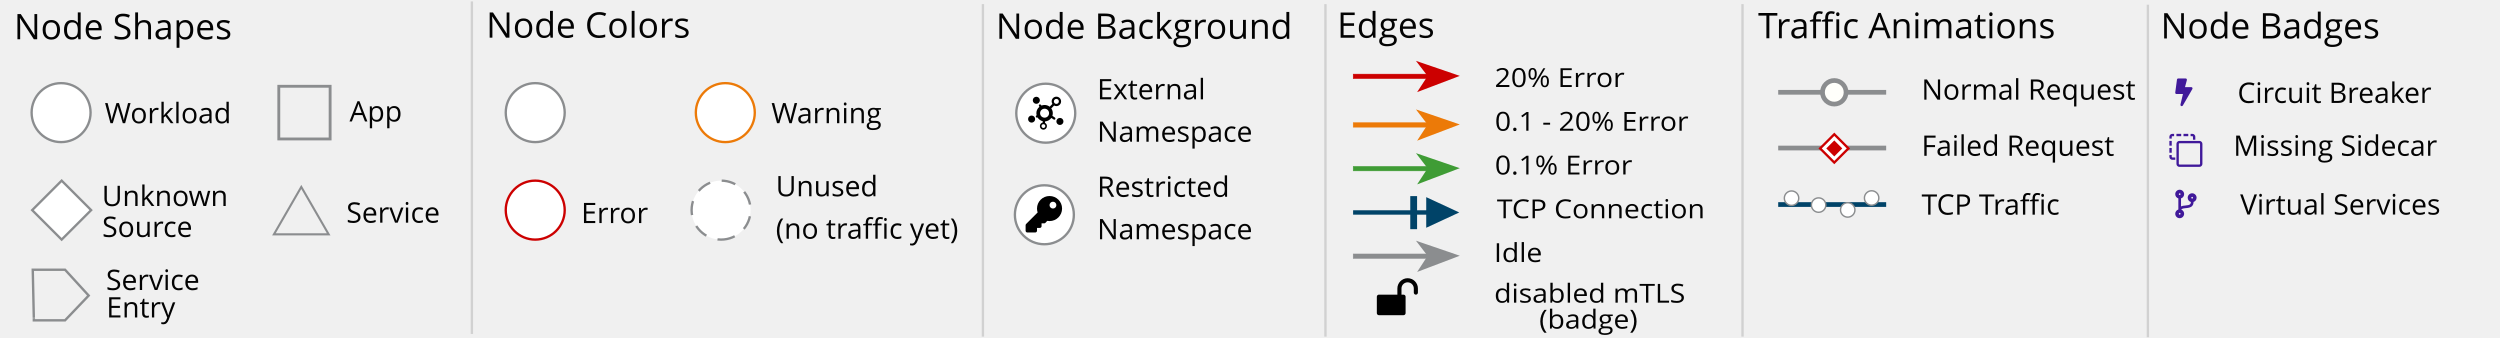
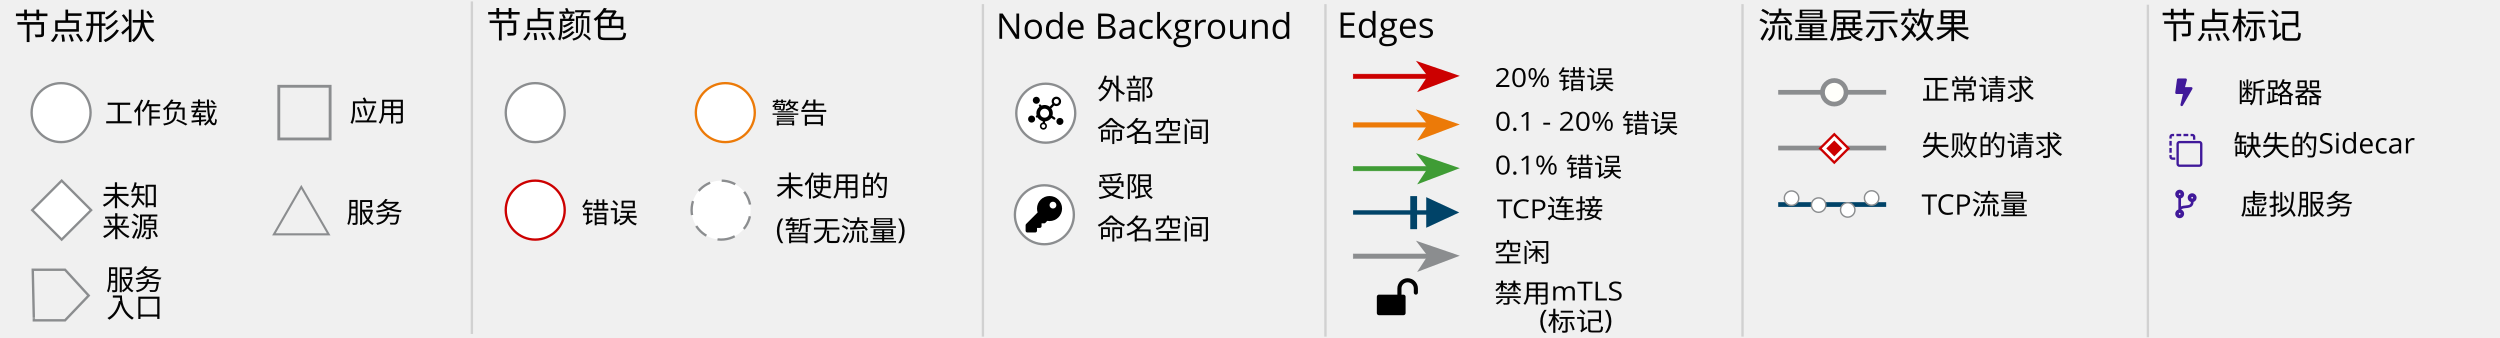
<svg xmlns="http://www.w3.org/2000/svg" width="1060" height="143" version="1.1" style="">
  <rect id="backgroundrect" width="100%" height="100%" x="0" y="0" fill="none" stroke="none" />
  <defs id="defs14">
    <marker orient="auto" refY="0" refX="0" id="TriangleOutL" style="overflow:visible">
      <path id="path2196" d="M 5.77,0 -2.88,5 V -5 Z" style="fill:#000000;fill-opacity:1;fill-rule:evenodd;stroke:#000000;stroke-width:1pt;stroke-opacity:1" transform="scale(0.8)" />
    </marker>
    <marker orient="auto" refY="0" refX="0" id="Arrow1Sstart" style="overflow:visible">
      <path id="path1281" d="M1.2,0 L2.2,-1 L-1.3,0 L2.2,1 z" style="fill:#000000;fill-opacity:1;fill-rule:evenodd;stroke:#000000;stroke-width:1pt;stroke-opacity:1" />
    </marker>
    <marker orient="auto" refY="0" refX="0" id="Arrow1Lend" style="overflow:visible">
      <path id="path1272" d="M-10,0 L-14,4 L1.4901161193847656e-7,0 L-14,-4 z" style="fill:#000000;fill-opacity:1;fill-rule:evenodd;stroke:#000000;stroke-width:1pt;stroke-opacity:1" />
    </marker>
  </defs>
  <flowRoot xml:space="preserve" id="flowRoot2038" style="font-style:normal;font-weight:normal;font-size:40px;line-height:1.25;font-family:sans-serif;letter-spacing:0px;word-spacing:0px;fill:#000000;fill-opacity:1;stroke:none">
    <flowRegion id="flowRegion2040">
      <rect id="rect2042" width="169.172" height="184.268" x="587.438" y="-10.187" />
    </flowRegion>
    <flowPara id="flowPara2044" />
  </flowRoot>
  <g class="currentLayer" style="">
    <path d="m 738.824,2.243 v 140" id="Line-4" style="fill:none;fill-rule:evenodd;stroke:#d1d1d1;stroke-width:1;stroke-linecap:square" />
    <path d="m 416.763,2.243 v 140" id="path17" style="fill:none;fill-rule:evenodd;stroke:#d1d1d1;stroke-width:1;stroke-linecap:square" />
    <path d="M 200.077,1.105 V 141.105" id="path19" style="fill:none;fill-rule:evenodd;stroke:#d1d1d1;stroke-width:1;stroke-linecap:square" />
    <circle id="Oval-7" cx="226.934" cy="47.751" r="12.5" style="fill:#ffffff;fill-rule:evenodd;stroke:#8b8d8f;stroke-width:1" />
    <g style="fill:none;fill-rule:evenodd;stroke:none;stroke-width:1" id="Group-9">
      <text style="font-weight:normal;font-size:12px;font-family:OpenSans, 'Open Sans';fill:#030303" line-spacing="18" font-weight="normal" font-size="12" id="Warning" y="35.251" x="295.031">
-         <tspan id="tspan26" y="52.251" x="327.031">Warning</tspan>
+         <tspan id="tspan26" y="52.251" x="327.031">警告</tspan>
      </text>
      <circle style="fill:#ffffff;stroke:#ec7a08" r="12.5" cy="47.751" cx="307.531" id="circle29" />
    </g>
    <g style="fill:none;fill-rule:evenodd;stroke:none;stroke-width:1" id="Group-10">
      <text style="font-weight:normal;font-size:12px;font-family:OpenSans, 'Open Sans';fill:#030303" line-spacing="18" font-weight="normal" font-size="12" id="Error" y="76.592" x="214.434">
-         <tspan id="tspan32" y="94.592" x="246.434">Error</tspan>
+         <tspan id="tspan32" y="94.592" x="246.434">错误</tspan>
      </text>
      <circle style="fill:#ffffff;stroke:#cc0000" r="12.5" cy="89.092" cx="226.934" id="circle35" />
    </g>
    <text id="Unused-(no-traffic-y" font-size="12" font-weight="normal" line-spacing="18" style="font-weight:normal;font-size:12px;font-family:OpenSans, 'Open Sans';fill:#030303;fill-rule:evenodd;stroke:none;stroke-width:1" x="295.927" y="70.209">
-       <tspan x="328.927" y="83.209" id="tspan38">Unused</tspan>
-       <tspan x="328.927" y="101.209" id="tspan40">(no traffic yet)</tspan>
+       <tspan x="328.927" y="83.209" id="tspan38">未使用的</tspan>
+       <tspan x="328.927" y="101.209" id="tspan40">(暂无流量)</tspan>
    </text>
    <path d="m 305.74,101.592 c 6.904,0 12.5,-5.596 12.5,-12.5 0,-6.904 -5.596,-12.5 -12.5,-12.5 -6.904,0 -12.5,5.596 -12.5,12.5 0,6.904 5.596,12.5 12.5,12.5 z" id="path43" style="fill:#ffffff;fill-rule:evenodd;stroke:#8b8d8f;stroke-width:1;stroke-dasharray:6, 5" />
    <text style="font-weight:normal;font-size:12px;font-family:OpenSans, 'Open Sans';fill:#030303;fill-rule:evenodd;stroke:none;stroke-width:1" line-spacing="18" font-weight="normal" font-size="12" id="text447" x="432.216" y="29.111">
-       <tspan id="tspan443" y="42.111" x="465.216">External</tspan>
-       <tspan id="tspan445" y="60.111" x="465.216">Namespace</tspan>
+       <tspan id="tspan443" y="42.111" x="465.216">外部</tspan>
+       <tspan id="tspan445" y="60.111" x="465.216">命名空间</tspan>
    </text>
    <text id="Node-Colors" font-size="15" font-weight="500" line-spacing="10" style="font-weight:500;font-size:15px;font-family:OpenSans-Semibold, 'Open Sans';fill:#030303;fill-rule:evenodd;stroke:none;stroke-width:1" x="-117.85" y="-0.015">
-       <tspan x="206.15" y="15.985" id="tspan47">Node Colors</tspan>
+       <tspan x="206.15" y="15.985" id="tspan47">节点颜色</tspan>
    </text>
    <text id="Edges" font-size="15" font-weight="500" line-spacing="10" style="font-weight:500;font-size:15px;font-family:OpenSans-Semibold, 'Open Sans';fill:#030303;fill-rule:evenodd;stroke:none;stroke-width:1" x="-0.042" y="0.004">
      <tspan x="566.958" y="16.004" id="tspan51">Edges</tspan>
    </text>
    <text y="25.776" x="551.578" style="font-weight:normal;font-size:11.558px;font-family:OpenSans, 'Open Sans';fill:#030303;fill-rule:evenodd;stroke:none;stroke-width:0.963" line-spacing="18" font-weight="normal" font-size="12" id="&gt;-20%-Error" transform="scale(1.038369,0.9630486)">
-       <tspan id="tspan58" y="38.297" x="610.331" style="stroke-width:0.963">20% Error</tspan>
+       <tspan id="tspan58" y="38.297" x="610.331" style="stroke-width:0.963">20% 错误</tspan>
    </text>
    <text y="25.776" x="551.663" style="font-weight:normal;font-size:11.558px;font-family:OpenSans, 'Open Sans';fill:#030303;fill-rule:evenodd;stroke:none;stroke-width:0.963" line-spacing="18" font-weight="normal" font-size="12" id="0.1---20%-Error" transform="scale(1.038369,0.9630486)">
-       <tspan id="tspan61" y="57.56" x="610.415" style="stroke-width:0.963">0.1 - 20% Error</tspan>
+       <tspan id="tspan61" y="57.56" x="610.415" style="stroke-width:0.963">0.1 - 20% 错误</tspan>
    </text>
    <text y="25.776" x="551.663" style="font-weight:normal;font-size:11.558px;font-family:OpenSans, 'Open Sans';fill:#030303;fill-rule:evenodd;stroke:none;stroke-width:0.963" line-spacing="18" font-weight="normal" font-size="12" id="&lt;-0.1%-Error" transform="scale(1.038369,0.9630486)">
-       <tspan id="tspan64" y="76.823" x="610.415" style="stroke-width:0.963">0.1% Error</tspan>
+       <tspan id="tspan64" y="76.823" x="610.415" style="stroke-width:0.963">0.1% 错误</tspan>
    </text>
    <text y="25.776" x="551.29" style="font-weight:normal;font-size:11.558px;font-family:OpenSans, 'Open Sans';fill:#030303;fill-rule:evenodd;stroke:none;stroke-width:0.963" line-spacing="18" font-weight="normal" font-size="12" id="Idle" transform="scale(1.038369,0.9630486)">
-       <tspan id="tspan67" y="115.35" x="610.043" style="stroke-width:0.963">Idle</tspan>
+       <tspan id="tspan67" y="115.35" x="610.043" style="stroke-width:0.963">空闲</tspan>
    </text>
    <text y="25.776" x="552.458" style="font-weight:normal;font-size:11.558px;font-family:OpenSans, 'Open Sans';fill:#030303;fill-rule:evenodd;stroke:none;stroke-width:0.963" line-spacing="18" font-weight="normal" font-size="12" id="TCP-Connection" transform="scale(1.038369,0.9630486)">
-       <tspan id="tspan70" y="96.087" x="611.211" style="stroke-width:0.963">TCP Connection</tspan>
+       <tspan id="tspan70" y="96.087" x="611.211" style="stroke-width:0.963">TCP连接</tspan>
    </text>
    <text id="Traffic-Animations" font-size="15" font-weight="500" line-spacing="10" style="font-weight:500;font-size:15px;font-family:OpenSans-Semibold, 'Open Sans';fill:#030303;fill-rule:evenodd;stroke:none;stroke-width:1" x="-10.564" y="0.228">
-       <tspan x="745.436" y="16.228" id="tspan79">Traffic Animations</tspan>
+       <tspan x="745.436" y="16.228" id="tspan79">流量展示效果</tspan>
    </text>
    <g id="g1254">
      <text y="29.251" x="754.733" id="Normal-Request" font-size="12" font-weight="normal" line-spacing="18" style="font-weight:normal;font-size:12px;font-family:OpenSans, 'Open Sans';fill:#030303;fill-rule:evenodd;stroke:none;stroke-width:1">
-         <tspan x="814.733" y="42.251" id="tspan82">Normal Request</tspan>
+         <tspan x="814.733" y="42.251" id="tspan82">正常请求</tspan>
      </text>
      <path d="m754.957,39.134 h43.776 " id="path88" style="fill:none;fill-rule:evenodd;stroke:#8b8d8f;stroke-width:2;stroke-linecap:square;stroke-opacity:1" />
      <circle id="Oval-3" cx="777.733" cy="39.134" r="5" style="fill:#fffffb;fill-opacity:1;fill-rule:evenodd;stroke:#8b8d8f;stroke-width:2;stroke-miterlimit:4;stroke-dasharray:none;stroke-opacity:1" />
    </g>
    <text y="37.251" x="13.402" id="App/Workload" font-size="12" font-weight="normal" line-spacing="18" style="font-weight:normal;font-size:12px;font-family:OpenSans, 'Open Sans';fill:#030303;fill-rule:evenodd;stroke:none;stroke-width:1">
-       <tspan x="44.402" y="52.251" id="tspan95">Workload</tspan>
+       <tspan x="44.402" y="52.251" id="tspan95">工作负载</tspan>
    </text>
    <circle style="fill:#ffffff;fill-rule:evenodd;stroke:#8b8d8f;stroke-width:1" r="12.5" cy="47.994" cx="443.403" id="circle2046" />
    <text x="117.185" id="App/Workload-(Extern" font-size="12" font-weight="normal" line-spacing="18" style="font-weight:normal;font-size:12px;font-family:OpenSans, 'Open Sans';fill:#030303;fill-rule:evenodd;stroke:none;stroke-width:1" y="38.506">
-       <tspan x="148.185" y="51.506" id="tspan100">App</tspan>
+       <tspan x="148.185" y="51.506" id="tspan100">应用</tspan>
    </text>
    <g id="g1210">
      <text y="87.355" x="43.191" style="font-style:normal;font-variant:normal;font-weight:normal;font-stretch:normal;font-size:12px;font-family:OpenSans, 'Open Sans';-inkscape-font-specification:'OpenSans, Open Sans, Normal';font-variant-ligatures:normal;font-variant-caps:normal;font-variant-numeric:normal;font-feature-settings:normal;text-align:start;writing-mode:lr-tb;text-anchor:start;fill:#030303;fill-rule:evenodd;stroke:none;stroke-width:1" line-spacing="18" font-weight="normal" font-size="12" id="Traffic-Source">
-         <tspan id="tspan379" x="43.191" y="87.355">Unknown</tspan>
+         <tspan id="tspan379" x="43.191" y="87.355">未知</tspan>
      </text>
      <text id="text1105-4" y="134.607" x="45.115" style="font-style:normal;font-variant:normal;font-weight:normal;font-stretch:normal;font-size:12px;font-family:OpenSans, 'Open Sans';-inkscape-font-specification:'OpenSans, Open Sans, Normal';font-variant-ligatures:normal;font-variant-caps:normal;font-variant-numeric:normal;font-feature-settings:normal;text-align:start;writing-mode:lr-tb;text-anchor:start;fill:#030303;fill-rule:evenodd;stroke:none;stroke-width:1" line-spacing="18" font-weight="normal" font-size="12">
-         <tspan id="tspan407" x="45.115" y="134.607">Entry</tspan>
+         <tspan id="tspan407" x="45.115" y="134.607">入口</tspan>
      </text>
      <text y="100.461" x="43.306" style="font-style:normal;font-variant:normal;font-weight:normal;font-stretch:normal;font-size:12px;font-family:OpenSans, 'Open Sans';-inkscape-font-specification:'OpenSans, Open Sans, Normal';font-variant-ligatures:normal;font-variant-caps:normal;font-variant-numeric:normal;font-feature-settings:normal;text-align:start;writing-mode:lr-tb;text-anchor:start;fill:#030303;fill-rule:evenodd;stroke:none;stroke-width:1" line-spacing="18" font-weight="normal" font-size="12" id="Traffic-Source-6">
-         <tspan id="tspan379-6" x="43.306" y="100.461">Source</tspan>
+         <tspan id="tspan379-6" x="43.306" y="100.461">来源</tspan>
      </text>
    </g>
    <text id="Node-Shapes" font-size="15" font-weight="500" line-spacing="10" style="font-weight:500;font-size:15px;font-family:OpenSans-Semibold, 'Open Sans';fill:#030303;fill-rule:evenodd;stroke:none;stroke-width:1" x="5.925" y="0.657">
-       <tspan x="5.925" y="16.657" id="tspan121">Node Shapes</tspan>
+       <tspan x="5.925" y="16.657" id="tspan121">节点形状</tspan>
    </text>
    <path d="m139.969,58.92 l-21.757,0 l0,-22.337 l21.757,0 z" id="path1261" style="fill:none;fill-opacity:1;fill-rule:evenodd;stroke:#8b8d8f;stroke-width:1.214;stroke-opacity:1" />
    <g id="g1164">
      <text style="font-weight:normal;font-size:12px;font-family:OpenSans, 'Open Sans';fill:#030303;fill-rule:evenodd;stroke:none;stroke-width:1" line-spacing="18" font-weight="normal" font-size="12" id="Service" x="112.841" y="74.425">
-         <tspan id="tspan108" y="94.425" x="146.841">Service</tspan>
+         <tspan id="tspan108" y="94.425" x="146.841">服务</tspan>
      </text>
      <path style="fill:none;fill-opacity:1;stroke:#8b8d8f;stroke-width:0.887;stroke-opacity:1" d="m127.747,79.265 l11.603,20.097 l-23.206,0 z" id="path132" />
    </g>
    <text y="0.452" x="98.273" style="font-weight:500;font-size:15px;font-family:OpenSans-Semibold, 'Open Sans';fill:#030303;fill-rule:evenodd;stroke:none;stroke-width:1" line-spacing="10" font-weight="500" font-size="15" id="text2036">
      <tspan id="tspan2034" y="16.452" x="422.273" style="font-style:normal;font-variant:normal;font-weight:normal;font-stretch:normal;font-family:'Open Sans';-inkscape-font-specification:'Open Sans'">Node Background</tspan>
    </text>
    <path style="fill:none;fill-rule:evenodd;stroke:#d1d1d1;stroke-width:1;stroke-linecap:square" id="path137" d="m 561.987,2.243 v 140" />
    <g id="g1172">
      <path style="fill:#004368;fill-rule:nonzero;stroke:none;stroke-width:0.963" d="m618.721,90.081 l-14.002,-6.493 v12.986 zm-44.005,0.928 h31.004 h1 v-1.855 h-1 h-31.004 h-1 v1.855 z" id="Line" />
      <path d="M599.399,84.595 V95.726 " id="Line-2-7" style="fill:none;fill-rule:evenodd;stroke:#004368;stroke-width:2.889;stroke-linecap:square" />
    </g>
    <g style="fill:none;fill-rule:evenodd;stroke:none;stroke-width:1" id="g1839">
      <path style="color:#000000;font-style:normal;font-variant:normal;font-weight:normal;font-stretch:normal;font-size:medium;line-height:normal;font-family:sans-serif;font-variant-ligatures:normal;font-variant-position:normal;font-variant-caps:normal;font-variant-numeric:normal;font-variant-alternates:normal;font-feature-settings:normal;text-indent:0;text-align:start;text-decoration:none;text-decoration-line:none;text-decoration-style:solid;text-decoration-color:#000000;letter-spacing:normal;word-spacing:normal;text-transform:none;writing-mode:lr-tb;direction:ltr;text-orientation:mixed;dominant-baseline:auto;baseline-shift:baseline;text-anchor:start;white-space:normal;shape-padding:0;clip-rule:nonzero;display:inline;overflow:visible;visibility:visible;opacity:1;isolation:auto;mix-blend-mode:normal;color-interpolation:sRGB;color-interpolation-filters:linearRGB;solid-color:#000000;solid-opacity:1;vector-effect:none;fill:#cc0000;fill-opacity:1;fill-rule:nonzero;stroke:#cc0000;stroke-width:0.2;stroke-linecap:butt;stroke-linejoin:miter;stroke-miterlimit:4;stroke-dasharray:none;stroke-dashoffset:2.9;stroke-opacity:1;color-rendering:auto;image-rendering:auto;shape-rendering:auto;text-rendering:auto;enable-background:accumulate" d="m573.758,31.425 v1.897 H607.169 v-1.897 z" id="path3585" stroke-width="0" />
      <path style="fill:#cc0000;fill-opacity:1;fill-rule:evenodd;stroke:#cc0000;stroke-width:0.88pt;stroke-opacity:1" d="m606.021,32.204 l-3.685,5.663 l14.898,-5.663 l-15.218,-5.216 z" id="path1845" stroke-width="0" />
    </g>
    <g style="fill:none;fill-rule:evenodd;stroke:none;stroke-width:1" id="g1869">
      <path style="color:#000000;font-style:normal;font-variant:normal;font-weight:normal;font-stretch:normal;font-size:medium;line-height:normal;font-family:sans-serif;font-variant-ligatures:normal;font-variant-position:normal;font-variant-caps:normal;font-variant-numeric:normal;font-variant-alternates:normal;font-feature-settings:normal;text-indent:0;text-align:start;text-decoration:none;text-decoration-line:none;text-decoration-style:solid;text-decoration-color:#000000;letter-spacing:normal;word-spacing:normal;text-transform:none;writing-mode:lr-tb;direction:ltr;text-orientation:mixed;dominant-baseline:auto;baseline-shift:baseline;text-anchor:start;white-space:normal;shape-padding:0;clip-rule:nonzero;display:inline;overflow:visible;visibility:visible;opacity:1;isolation:auto;mix-blend-mode:normal;color-interpolation:sRGB;color-interpolation-filters:linearRGB;solid-color:#000000;solid-opacity:1;vector-effect:none;fill:#ec7a08;fill-opacity:1;fill-rule:nonzero;stroke:#ec7a08;stroke-width:0.2;stroke-linecap:butt;stroke-linejoin:miter;stroke-miterlimit:4;stroke-dasharray:none;stroke-dashoffset:2.9;stroke-opacity:1;color-rendering:auto;image-rendering:auto;shape-rendering:auto;text-rendering:auto;enable-background:accumulate" d="m573.758,52.018 v1.897 H607.169 v-1.897 z" id="path1865" stroke-width="0" />
      <path style="fill:#ec7a08;fill-opacity:1;fill-rule:evenodd;stroke:#ec7a08;stroke-width:0.88pt;stroke-opacity:1" d="m606.021,52.797 l-3.685,5.663 l14.898,-5.663 l-15.218,-5.216 z" id="path1867" stroke-width="0" />
    </g>
    <g style="fill:none;fill-rule:evenodd;stroke:none;stroke-width:1" id="g1902">
      <path style="color:#000000;font-style:normal;font-variant:normal;font-weight:normal;font-stretch:normal;font-size:medium;line-height:normal;font-family:sans-serif;font-variant-ligatures:normal;font-variant-position:normal;font-variant-caps:normal;font-variant-numeric:normal;font-variant-alternates:normal;font-feature-settings:normal;text-indent:0;text-align:start;text-decoration:none;text-decoration-line:none;text-decoration-style:solid;text-decoration-color:#000000;letter-spacing:normal;word-spacing:normal;text-transform:none;writing-mode:lr-tb;direction:ltr;text-orientation:mixed;dominant-baseline:auto;baseline-shift:baseline;text-anchor:start;white-space:normal;shape-padding:0;clip-rule:nonzero;display:inline;overflow:visible;visibility:visible;opacity:1;isolation:auto;mix-blend-mode:normal;color-interpolation:sRGB;color-interpolation-filters:linearRGB;solid-color:#000000;solid-opacity:1;vector-effect:none;fill:#3f9c35;fill-opacity:1;fill-rule:nonzero;stroke:#3f9c35;stroke-width:0.2;stroke-linecap:butt;stroke-linejoin:miter;stroke-miterlimit:4;stroke-dasharray:none;stroke-dashoffset:2.9;stroke-opacity:1;color-rendering:auto;image-rendering:auto;shape-rendering:auto;text-rendering:auto;enable-background:accumulate" d="m573.758,70.552 v1.897 H607.169 v-1.897 z" id="path1898" stroke-width="0" />
      <path style="fill:#3f9c35;fill-opacity:1;fill-rule:evenodd;stroke:#3f9c35;stroke-width:0.88pt;stroke-opacity:1" d="m606.021,71.331 l-3.685,5.663 l14.898,-5.663 l-15.218,-5.216 z" id="path1900" stroke-width="0" />
    </g>
    <g style="fill:none;fill-rule:evenodd;stroke:none;stroke-width:1" id="g1908">
      <path style="color:#000000;font-style:normal;font-variant:normal;font-weight:normal;font-stretch:normal;font-size:medium;line-height:normal;font-family:sans-serif;font-variant-ligatures:normal;font-variant-position:normal;font-variant-caps:normal;font-variant-numeric:normal;font-variant-alternates:normal;font-feature-settings:normal;text-indent:0;text-align:start;text-decoration:none;text-decoration-line:none;text-decoration-style:solid;text-decoration-color:#000000;letter-spacing:normal;word-spacing:normal;text-transform:none;writing-mode:lr-tb;direction:ltr;text-orientation:mixed;dominant-baseline:auto;baseline-shift:baseline;text-anchor:start;white-space:normal;shape-padding:0;clip-rule:nonzero;display:inline;overflow:visible;visibility:visible;opacity:1;isolation:auto;mix-blend-mode:normal;color-interpolation:sRGB;color-interpolation-filters:linearRGB;solid-color:#000000;solid-opacity:1;vector-effect:none;fill:#8b8d8f;fill-opacity:1;fill-rule:nonzero;stroke:#8b8d8f;stroke-width:0.2;stroke-linecap:butt;stroke-linejoin:miter;stroke-miterlimit:4;stroke-dasharray:none;stroke-dashoffset:2.9;stroke-opacity:1;color-rendering:auto;image-rendering:auto;shape-rendering:auto;text-rendering:auto;enable-background:accumulate" d="m573.758,107.681 v1.897 H607.169 v-1.897 z" id="path1904" stroke-width="0" />
      <path style="fill:#8b8d8f;fill-opacity:1;fill-rule:evenodd;stroke:#8b8d8f;stroke-width:0.88pt;stroke-opacity:1" d="m606.021,108.46 l-3.685,5.663 l14.898,-5.663 l-15.218,-5.216 z" id="path1906" stroke-width="0" />
    </g>
    <g id="g34">
      <path id="path2" d="m440.903,42.523 c0,0.828 -0.672,1.5 -1.5,1.5 c-0.828,0 -1.5,-0.672 -1.5,-1.5 c0,-0.828 0.672,-1.5 1.5,-1.5 c0.828,0 1.5,0.672 1.5,1.5 z" />
      <path id="path4" d="M450.903,51.492 C450.903,52.32 450.231,52.992 449.403,52.992 C448.575,52.992 447.903,52.32 447.903,51.492 C447.903,50.664 448.575,49.992 449.403,49.992 C450.231,49.992 450.903,50.664 450.903,51.492 z" />
      <path id="path6" d="M438.903,50.492 C438.903,51.32 438.231,51.992 437.403,51.992 C436.575,51.992 435.903,51.32 435.903,50.492 C435.903,49.664 436.575,48.992 437.403,48.992 C438.231,48.992 438.903,49.664 438.903,50.492 z" />
      <path id="path8" d="m447.234,49.804 l-1.028,-0.7 c0.116,-0.35 0.181,-0.722 0.181,-1.109 c0,-0.753 -0.237,-1.45 -0.647,-2.022 l1.2,-1.225 c0.284,0.156 0.613,0.247 0.963,0.247 c1.103,0 2,-0.897 2,-2 C449.903,41.892 449.006,40.992 447.903,40.992 c-1.103,0 -2,0.897 -2,2 c0,0.394 0.113,0.759 0.309,1.069 L445.049,45.248 C444.458,44.785 443.711,44.507 442.902,44.507 C442.439,44.507 441.996,44.598 441.589,44.763 L441.398,44.504 C441.214,44.254 440.882,44.182 440.664,44.348 C440.442,44.511 440.411,44.848 440.592,45.098 L440.723,45.276 C439.926,45.914 439.417,46.895 439.417,47.995 C439.417,48.301 439.458,48.598 439.533,48.882 L439.495,48.898 C439.233,49.026 439.107,49.336 439.214,49.586 C439.321,49.836 439.623,49.936 439.883,49.811 L439.917,49.795 c0.484,0.8 1.278,1.388 2.219,1.6 l-0.059,0.575 c-0.672,0.153 -1.172,0.762 -1.172,1.494 c0,0.847 0.672,1.531 1.5,1.531 c0.828,0 1.5,-0.684 1.5,-1.531 c0,-0.603 -0.341,-1.122 -0.834,-1.372 L443.137,51.473 C444.221,51.401 445.168,50.835 445.759,49.998 l0.941,0.641 c0.25,0.172 0.578,0.125 0.725,-0.106 C447.572,50.302 447.487,49.974 447.234,49.805 zM447.903,41.929 c0.587,0 1.062,0.475 1.062,1.062 c0,0.587 -0.475,1.062 -1.062,1.062 c-0.587,0 -1.062,-0.475 -1.062,-1.062 c0,-0.587 0.475,-1.062 1.062,-1.062 zM442.403,54.273 c-0.45,0 -0.813,-0.362 -0.813,-0.813 c0,-0.451 0.362,-0.813 0.813,-0.813 c0.451,0 0.813,0.362 0.813,0.813 c0,0.451 -0.362,0.813 -0.813,0.813 zM442.903,49.898 C441.85,49.898 440.997,49.045 440.997,47.992 C440.997,46.939 441.85,46.086 442.903,46.086 C443.956,46.086 444.809,46.939 444.809,47.992 C444.809,49.045 443.956,49.898 442.903,49.898 z" />
    </g>
    <text style="font-weight:normal;font-size:12px;font-family:OpenSans, 'Open Sans';fill:#030303;fill-rule:evenodd;stroke:none;stroke-width:1" line-spacing="18" font-weight="normal" font-size="12" id="text447-3" x="432.223" y="70.452">
-       <tspan id="tspan443-6" y="83.452" x="465.223">Restricted</tspan>
-       <tspan id="tspan445-7" y="101.452" x="465.223">Namespace</tspan>
+       <tspan id="tspan443-6" y="83.452" x="465.223">受限</tspan>
+       <tspan id="tspan445-7" y="101.452" x="465.223">命名空间</tspan>
    </text>
    <g id="g1259">
      <text y="10.634" x="888.704" id="Failed-Request-7-36" font-size="12" font-weight="normal" line-spacing="18" style="font-weight:normal;font-size:12px;font-family:OpenSans, 'Open Sans';fill:#030303;fill-rule:evenodd;stroke:none;stroke-width:1">
-         <tspan x="948.703" y="43.634" id="tspan85-5-7">Circuit Breaker</tspan>
+         <tspan x="948.703" y="43.634" id="tspan85-5-7">断路器</tspan>
      </text>
      <path id="path1166-5" d="m929.084,36.932 h-2.646 l0.794,-2.977 c0.093,-0.349 -0.17,-0.692 -0.532,-0.692 h-3.119 c-0.276,0 -0.509,0.204 -0.546,0.478 l-0.734,5.504 c-0.044,0.33 0.213,0.623 0.546,0.623 h2.722 l-1.056,4.46 c-0.083,0.348 0.184,0.677 0.535,0.677 c0.191,0 0.376,-0.1 0.476,-0.275 l4.036,-6.972 c0.212,-0.366 -0.053,-0.826 -0.476,-0.826 z" style="fill:#40199a;fill-opacity:1;fill-rule:evenodd;stroke:none;stroke-width:0.023" />
    </g>
    <text y="0.305" x="160.132" id="Traffic-Animations-3-6" font-size="15" font-weight="500" line-spacing="10" style="font-weight:500;font-size:15px;font-family:OpenSans-Semibold, 'Open Sans';fill:#030303;fill-rule:evenodd;stroke:none;stroke-width:1">
-       <tspan x="916.132" y="16.305" id="tspan79-6-2">Node Badges</tspan>
+       <tspan x="916.132" y="16.305" id="tspan79-6-2">节点标记</tspan>
    </text>
    <g id="g1264">
      <text y="33.05" x="886.968" id="Failed-Request-7-3-9" font-size="12" font-weight="normal" line-spacing="18" style="font-weight:normal;font-size:12px;font-family:OpenSans, 'Open Sans';fill:#030303;fill-rule:evenodd;stroke:none;stroke-width:1">
-         <tspan x="946.968" y="66.05" id="tspan85-5-5-1">Missing Sidecar</tspan>
+         <tspan x="946.968" y="66.05" id="tspan85-5-5-1">缺失的Sidecar</tspan>
      </text>
      <path d="m920.892,66.677 c-0.05,-0.05 -0.075,-0.109 -0.075,-0.175 v-0.753 h-1 v0.753 c0,0.344 0.122,0.638 0.369,0.884 c0.244,0.244 0.541,0.369 0.884,0.369 h1.25 v-1 h-1.253 c-0.069,-0.006 -0.125,-0.031 -0.175,-0.078 z" id="path2-3" style="fill:#40199a;fill-opacity:1" />
      <path d="m933.451,60.114 c-0.244,-0.244 -0.541,-0.369 -0.884,-0.369 h-8.5 c-0.344,0 -0.638,0.122 -0.884,0.369 c-0.244,0.244 -0.369,0.541 -0.369,0.884 v8.503 c0,0.344 0.122,0.638 0.369,0.884 c0.244,0.244 0.541,0.369 0.884,0.369 h8.503 c0.344,0 0.638,-0.122 0.884,-0.369 c0.244,-0.244 0.369,-0.541 0.369,-0.884 v-8.503 c-0.003,-0.344 -0.125,-0.638 -0.372,-0.884 zm-0.631,9.388 c0,0.069 -0.025,0.125 -0.075,0.175 c-0.05,0.05 -0.109,0.075 -0.175,0.075 h-8.503 c-0.069,0 -0.125,-0.025 -0.175,-0.075 c-0.05,-0.05 -0.075,-0.109 -0.075,-0.175 v-8.503 c0,-0.069 0.025,-0.125 0.075,-0.175 c0.05,-0.05 0.109,-0.075 0.175,-0.075 h8.503 c0.069,0 0.125,0.025 0.175,0.075 c0.05,0.05 0.075,0.109 0.075,0.175 z" id="path4-5" style="fill:#40199a;fill-opacity:1" />
      <path d="m919.817,62.746 h1 v2.016 h-1 z" id="path6-6" style="fill:#40199a;fill-opacity:1" />
      <path d="m919.817,59.746 h1 v2.016 h-1 z" id="path8-2" style="fill:#40199a;fill-opacity:1" />
      <path d="m920.817,57.999 c0,-0.069 0.025,-0.125 0.075,-0.175 c0.05,-0.05 0.109,-0.075 0.175,-0.075 h0.756 v-1 h-0.756 c-0.344,0 -0.638,0.122 -0.884,0.369 c-0.244,0.244 -0.366,0.537 -0.366,0.881 v0.762 h1 z" id="path10" style="fill:#40199a;fill-opacity:1" />
      <path d="m922.811,56.749 h2.016 v1 h-2.016 z" id="path12" style="fill:#40199a;fill-opacity:1" />
      <path d="m929.745,57.824 c0.05,0.05 0.075,0.109 0.075,0.175 v1.25 h1 v-1.25 c0,-0.344 -0.122,-0.638 -0.369,-0.884 c-0.244,-0.244 -0.541,-0.369 -0.884,-0.369 h-0.759 v1 h0.759 c0.069,0.003 0.128,0.028 0.178,0.078 z" id="path14" style="fill:#40199a;fill-opacity:1" />
      <path d="m925.811,56.749 h2.016 v1 h-2.016 z" id="path16" style="fill:#40199a;fill-opacity:1" />
    </g>
    <g id="g1269">
      <path style="fill:#40199a;fill-opacity:1;fill-rule:evenodd;stroke:none;stroke-width:0.024" d="m931.357,83.837 c0,-1.043 -0.845,-1.887 -1.887,-1.887 c-1.043,0 -1.888,0.845 -1.888,1.887 c0,0.859 0.573,1.583 1.357,1.812 c-0.014,0.38 -0.099,0.672 -0.259,0.871 c-0.363,0.453 -1.163,0.528 -2.01,0.606 c-0.665,0.061 -1.354,0.127 -1.918,0.399 v-3.397 c0.767,-0.241 1.321,-0.956 1.321,-1.8 c0,-1.043 -0.845,-1.887 -1.887,-1.887 c-1.043,0 -1.887,0.845 -1.887,1.887 c0,0.845 0.554,1.559 1.321,1.8 v4.702 c-0.767,0.243 -1.321,0.958 -1.321,1.803 c0,1.043 0.845,1.887 1.887,1.887 c1.043,0 1.887,-0.845 1.887,-1.887 c0,-0.802 -0.5,-1.489 -1.208,-1.76 c0.073,-0.123 0.184,-0.231 0.352,-0.316 c0.382,-0.193 0.953,-0.245 1.559,-0.302 c0.996,-0.092 2.123,-0.198 2.789,-1.024 c0.33,-0.411 0.498,-0.939 0.51,-1.602 c0.746,-0.255 1.283,-0.96 1.283,-1.791 zm-7.172,-1.887 c0.208,0 0.377,0.17 0.377,0.377 c0,0.208 -0.17,0.377 -0.377,0.377 c-0.208,0 -0.377,-0.17 -0.377,-0.377 c0,-0.208 0.17,-0.377 0.377,-0.377 zm0,9.06 c-0.208,0 -0.377,-0.17 -0.377,-0.377 c0,-0.208 0.17,-0.377 0.377,-0.377 c0.208,0 0.377,0.17 0.377,0.377 c0,0.208 -0.17,0.377 -0.377,0.377 zm5.285,-7.55 c0.208,0 0.377,0.17 0.377,0.377 c0,0.208 -0.17,0.377 -0.377,0.377 c-0.208,0 -0.377,-0.17 -0.377,-0.377 c0,-0.208 0.17,-0.377 0.377,-0.377 z" id="path1287-5" />
      <text y="57.979" x="889.821" id="Failed-Request-7-6-2" font-size="12" font-weight="normal" line-spacing="18" style="font-weight:normal;font-size:12px;font-family:OpenSans, 'Open Sans';fill:#030303;fill-rule:evenodd;stroke:none;stroke-width:1">
-         <tspan x="949.82" y="90.979" id="tspan85-5-2-7">Virtual Services</tspan>
+         <tspan x="949.82" y="90.979" id="tspan85-5-2-7">虚拟服务</tspan>
      </text>
    </g>
    <text y="44.277" x="551.375" style="font-weight:normal;font-size:11.558px;font-family:OpenSans, 'Open Sans';fill:#030303;fill-rule:evenodd;stroke:none;stroke-width:0.963" line-spacing="18" font-weight="normal" font-size="12" id="Idle-6" transform="translate(0, -0.581395) scale(1.03837, 0.963049)" class="">
-       <tspan id="tspan67-6" y="133.851" x="610.128" style="stroke-width:0.963">disabled mTLS</tspan>
+       <tspan id="tspan67-6" y="133.851" x="610.128" style="stroke-width:0.963">禁用mTLS</tspan>
    </text>
    <text y="42.466" x="570.972" style="font-weight:normal;font-size:11.558px;font-family:OpenSans, 'Open Sans';fill:#030303;fill-rule:evenodd;stroke:none;stroke-width:0.963" line-spacing="18" font-weight="normal" font-size="12" id="Idle-6" transform="translate(290.698, 44.186) scale(1.03837, 0.963049)" class="">
-       <tspan x="348.524" y="98.794" id="tspan40">(badge)</tspan>
+       <tspan x="348.524" y="98.794" id="tspan40">(标记)</tspan>
    </text>
    <path d="M596.841,117.965 c-2.404,0 -4.354,1.95 -4.354,4.354 v2.612 h-7.837 c-0.479,0 -0.871,0.392 -0.871,0.871 v6.966 c0,0.479 0.392,0.871 0.871,0.871 h10.45 c0.479,0 0.871,-0.392 0.871,-0.871 v-6.966 c0,-0.479 -0.392,-0.871 -0.871,-0.871 h-0.871 v-2.612 c0,-1.443 1.169,-2.612 2.612,-2.612 s2.612,1.169 2.612,2.612 v1.742 c0,0.482 0.39,0.871 0.871,0.871 s0.871,-0.389 0.871,-0.871 v-1.742 C601.195,119.915 599.245,117.965 596.841,117.965 z" id="svg_1" class="" />
    <path d="M 910.701,2.5 V 142.5" id="Line-4-3" style="fill:none;fill-rule:evenodd;stroke:#d1d1d1;stroke-width:1;stroke-linecap:square" />
    <g id="g1240">
      <text y="58.011" x="754.733" id="Failed-Request-5" font-size="12" font-weight="normal" line-spacing="18" style="font-weight:normal;font-size:12px;font-family:OpenSans, 'Open Sans';fill:#030303;fill-rule:evenodd;stroke:none;stroke-width:1">
-         <tspan x="814.733" y="91.011" id="tspan85-6">TCP Traffic</tspan>
+         <tspan x="814.733" y="91.011" id="tspan85-6">TCP流量</tspan>
      </text>
      <g id="g1230">
        <path style="fill:#004368;fill-opacity:1;fill-rule:evenodd;stroke:#004368;stroke-width:2;stroke-linecap:square;stroke-opacity:1" id="path90-2" d="M754.957,86.725 H798.733 " />
        <circle style="fill:#ffffff;fill-opacity:1;fill-rule:evenodd;stroke:#8b8d8f;stroke-width:0.611;stroke-opacity:1" r="3.057" cy="84.025" cx="759.613" id="Oval-3-1" />
        <circle style="fill:#ffffff;fill-opacity:1;fill-rule:evenodd;stroke:#8b8d8f;stroke-width:0.611;stroke-opacity:1" r="3.057" cy="86.954" cx="771.09" id="Oval-3-1-2" />
        <circle style="fill:#ffffff;fill-opacity:1;fill-rule:evenodd;stroke:#8b8d8f;stroke-width:0.611;stroke-opacity:1" r="3.057" cy="89.012" cx="783.437" id="Oval-3-1-2-7" />
        <circle style="fill:#ffffff;fill-opacity:1;fill-rule:evenodd;stroke:#8b8d8f;stroke-width:0.611;stroke-opacity:1" r="3.057" cy="83.946" cx="793.568" id="Oval-3-1-2-7-0" />
      </g>
    </g>
    <g id="g1248">
      <text y="33.05" x="754.733" id="Failed-Request" font-size="12" font-weight="normal" line-spacing="18" style="font-weight:normal;font-size:12px;font-family:OpenSans, 'Open Sans';fill:#030303;fill-rule:evenodd;stroke:none;stroke-width:1">
-         <tspan x="814.733" y="66.05" id="tspan85">Failed Request</tspan>
+         <tspan x="814.733" y="66.05" id="tspan85">失败的请求</tspan>
      </text>
      <g id="g1223">
        <path style="fill:#000000;fill-opacity:0;fill-rule:evenodd;stroke:#8b8d8f;stroke-width:2;stroke-linecap:square;stroke-opacity:1" id="path90" d="m754.957,62.766 h43.776 " />
        <polygon style="fill:#ffffff;fill-opacity:1;fill-rule:evenodd;stroke:#cc0000;stroke-width:1;stroke-miterlimit:4;stroke-dasharray:none;stroke-opacity:1" points="771.733,62.932 777.733,56.932 783.733,62.932 777.733,68.932 " id="Polygon" />
        <polygon style="fill:#cc0000;fill-opacity:1;fill-rule:evenodd;stroke:none;stroke-width:2;stroke-miterlimit:4;stroke-dasharray:none;stroke-opacity:1" points="774.345,62.932 777.733,59.544 781.121,62.932 777.733,66.32 " id="Polygon-9" />
      </g>
    </g>
    <g id="g1164-8">
      <text style="font-style:normal;font-variant:normal;font-weight:normal;font-stretch:normal;font-size:12px;font-family:OpenSans, 'Open Sans';-inkscape-font-specification:'OpenSans, Open Sans, Normal';font-variant-ligatures:normal;font-variant-caps:normal;font-variant-numeric:normal;font-feature-settings:normal;text-align:start;writing-mode:lr-tb;text-anchor:start;fill:#030303;fill-rule:evenodd;stroke:none;stroke-width:1" line-spacing="18" font-weight="normal" font-size="12" id="Service-7" x="44.939" y="122.961">
-         <tspan id="tspan385" x="44.939" y="122.961">Service</tspan>
+         <tspan id="tspan385" x="44.939" y="122.961">服务</tspan>
      </text>
    </g>
    <g id="g416">
      <g id="g421">
        <circle id="Oval-5" cx="25.902" cy="47.751" r="12.5" style="fill:#ffffff;fill-rule:evenodd;stroke:#8b8d8f;stroke-width:1" />
        <polygon id="polygon117" points="26.141,76.592 38.641,89.092 26.141,101.592 13.641,89.092 " style="fill:#ffffff;fill-rule:evenodd;stroke:#8b8d8f;stroke-width:1" />
        <path style="fill:none;stroke:#8b8d8f;stroke-width:1.019px;stroke-linecap:butt;stroke-linejoin:miter;stroke-opacity:1" d="m 14.346,135.827 v -0.914 c 0,0 0,0.32 -0.268,-11.913 -0.052,-2.377 -0.114,-5.227 -0.188,-8.646 h 13.678 l 10.03,10.965 -10.03,10.508 z" id="path411" />
      </g>
    </g>
    <g id="symbol8619">
      <circle style="fill:#ffffff;fill-rule:evenodd;stroke:#8b8d8f;stroke-width:1" r="12.5" cy="91.062" cx="442.814" id="circle2046-3" />
    </g>
    <path id="path251" d="m 450.319,88.423 c 0,2.935 -2.379,5.313 -5.314,5.313 -0.339,0 -0.67,-0.032 -0.991,-0.093 l -0.725,0.816 a 0.725,0.725 0 0 1 -0.542,0.243 h -1.124 v 1.208 c 0,0.4 -0.324,0.725 -0.725,0.725 h -1.208 v 1.208 c 0,0.4 -0.324,0.725 -0.725,0.725 h -3.381 c -0.4,0 -0.725,-0.324 -0.725,-0.725 v -2.357 c 0,-0.192 0.076,-0.376 0.212,-0.512 l 4.885,-4.885 c -0.173,-0.524 -0.267,-1.084 -0.267,-1.666 0,-2.935 2.379,-5.313 5.314,-5.314 2.943,-2.9e-5 5.314,2.37 5.314,5.314 z m -5.314,-1.449 c 0,0.8 0.649,1.449 1.449,1.449 0.8,0 1.449,-0.649 1.449,-1.449 0,-0.8 -0.649,-1.449 -1.449,-1.449 -0.8,0 -1.449,0.649 -1.449,1.449 z" style="fill:currentColor;stroke-width:0.03" />
  </g>
</svg>
